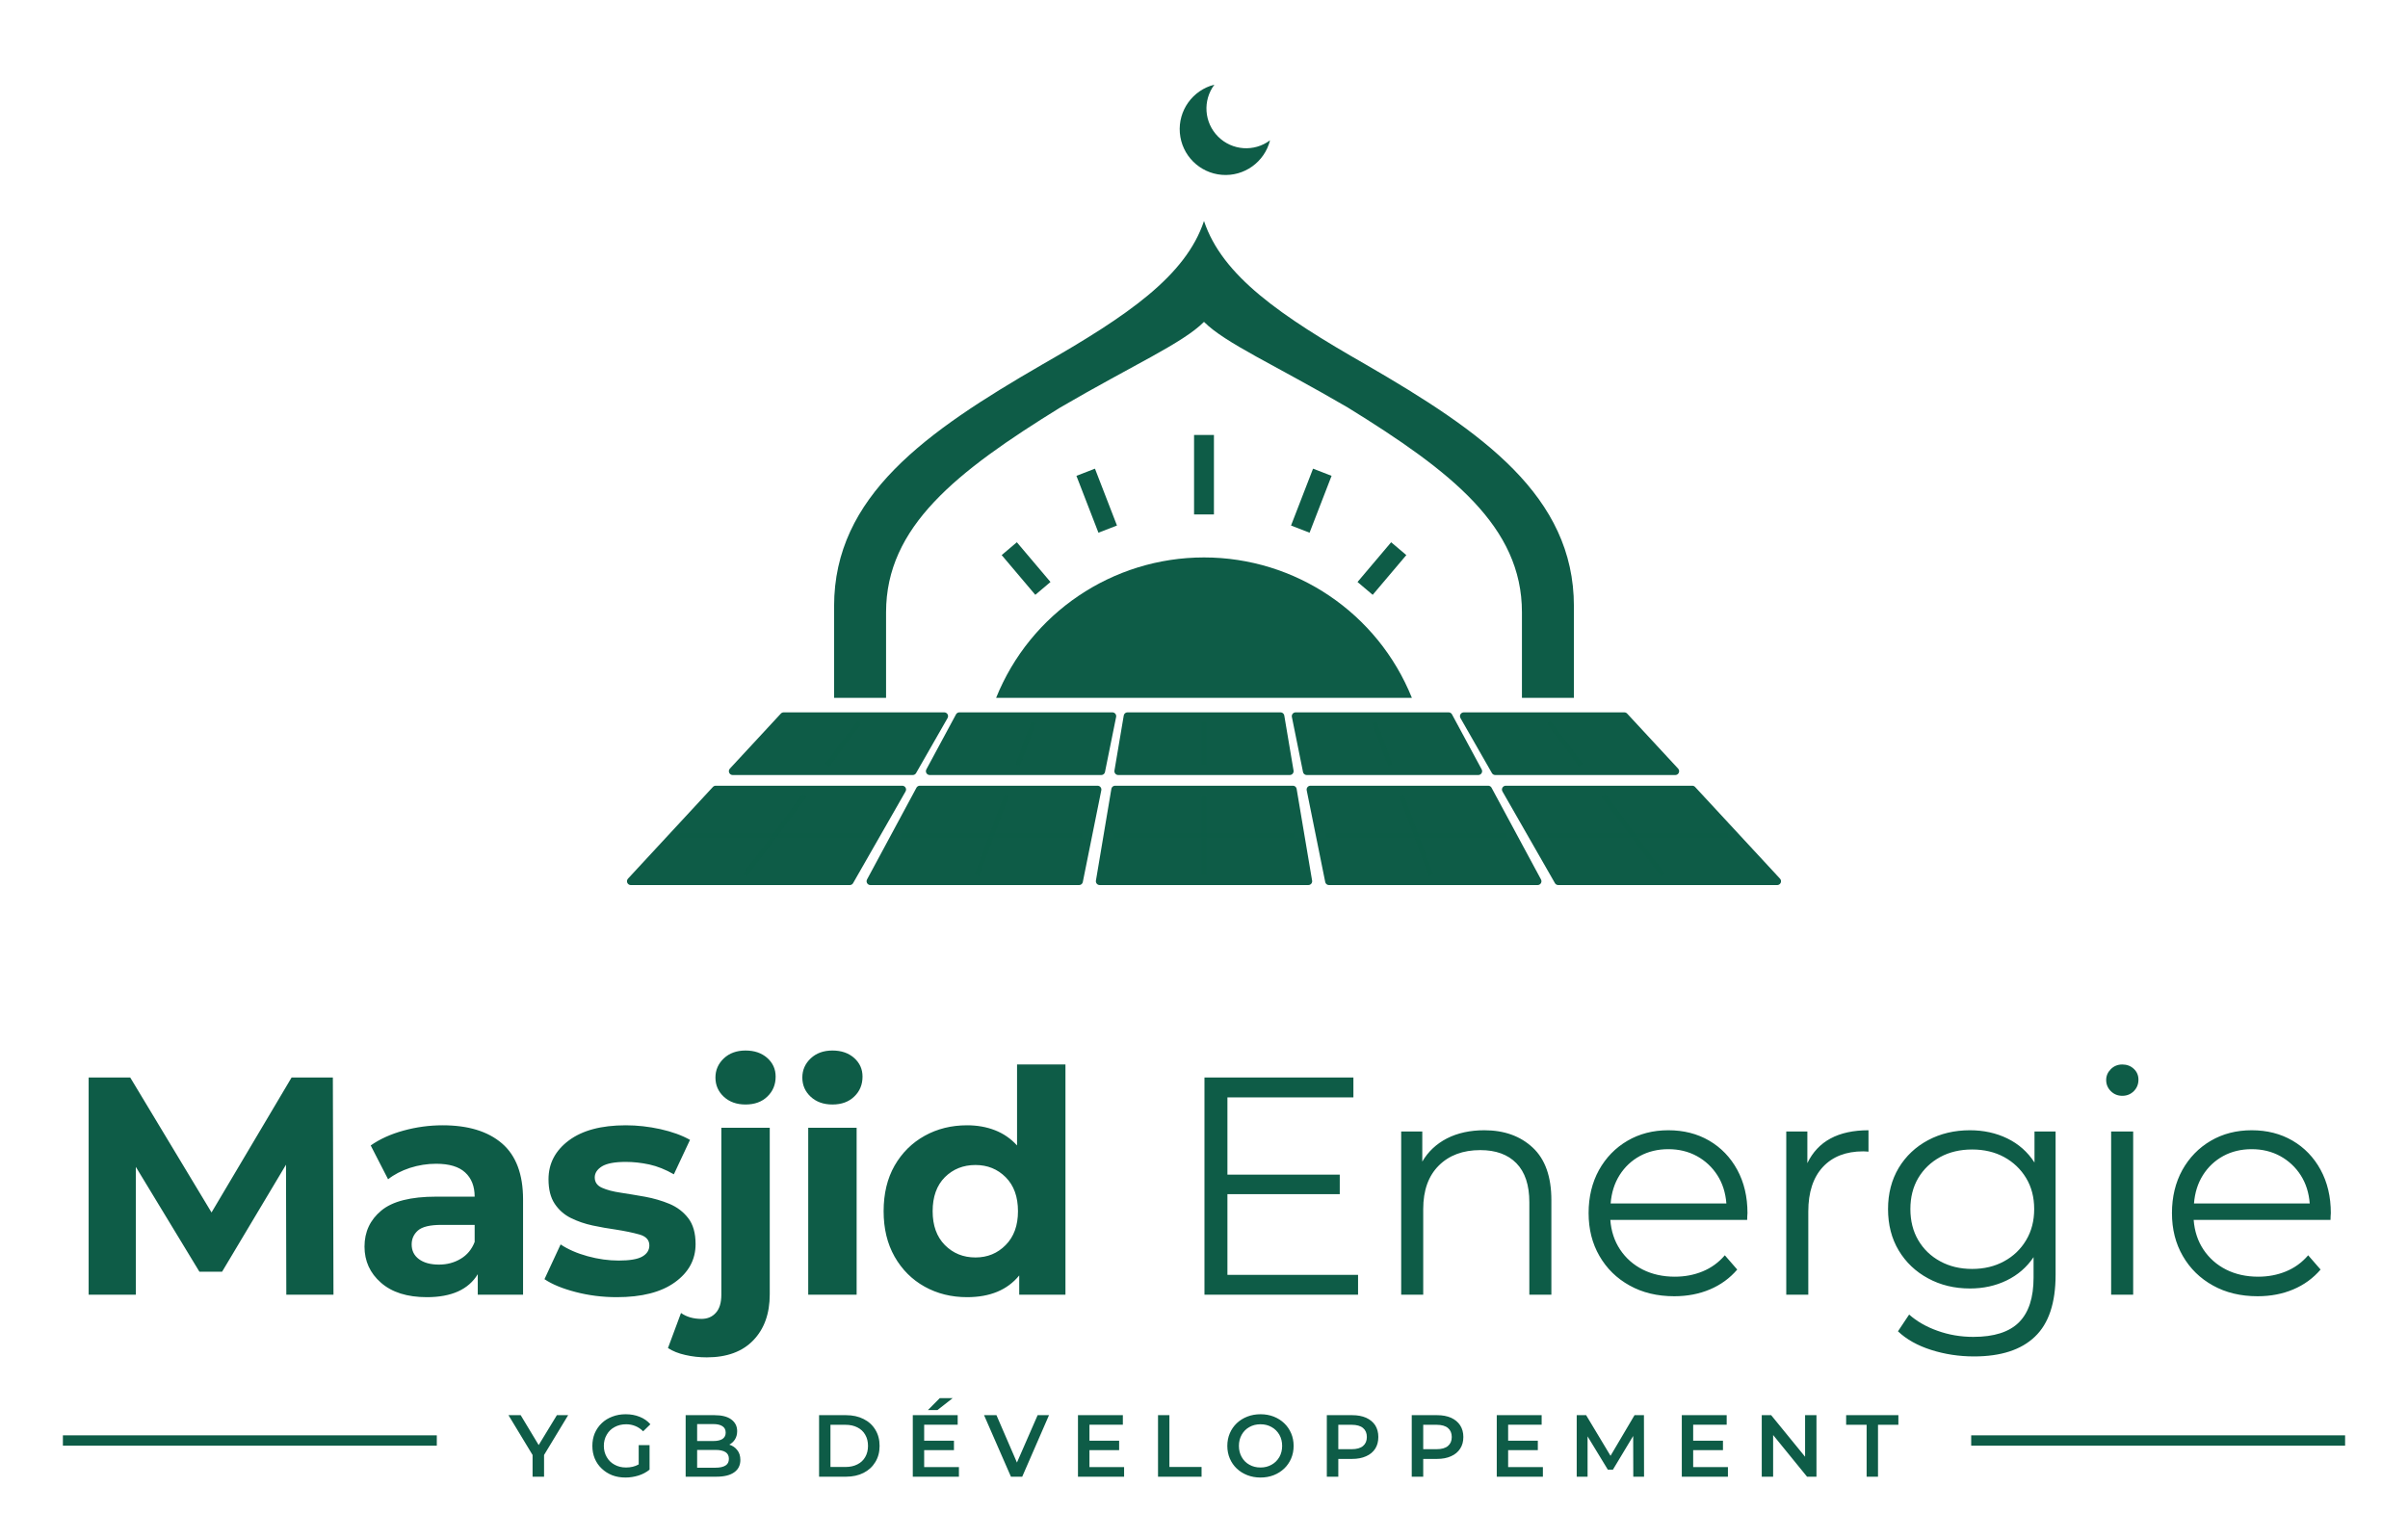
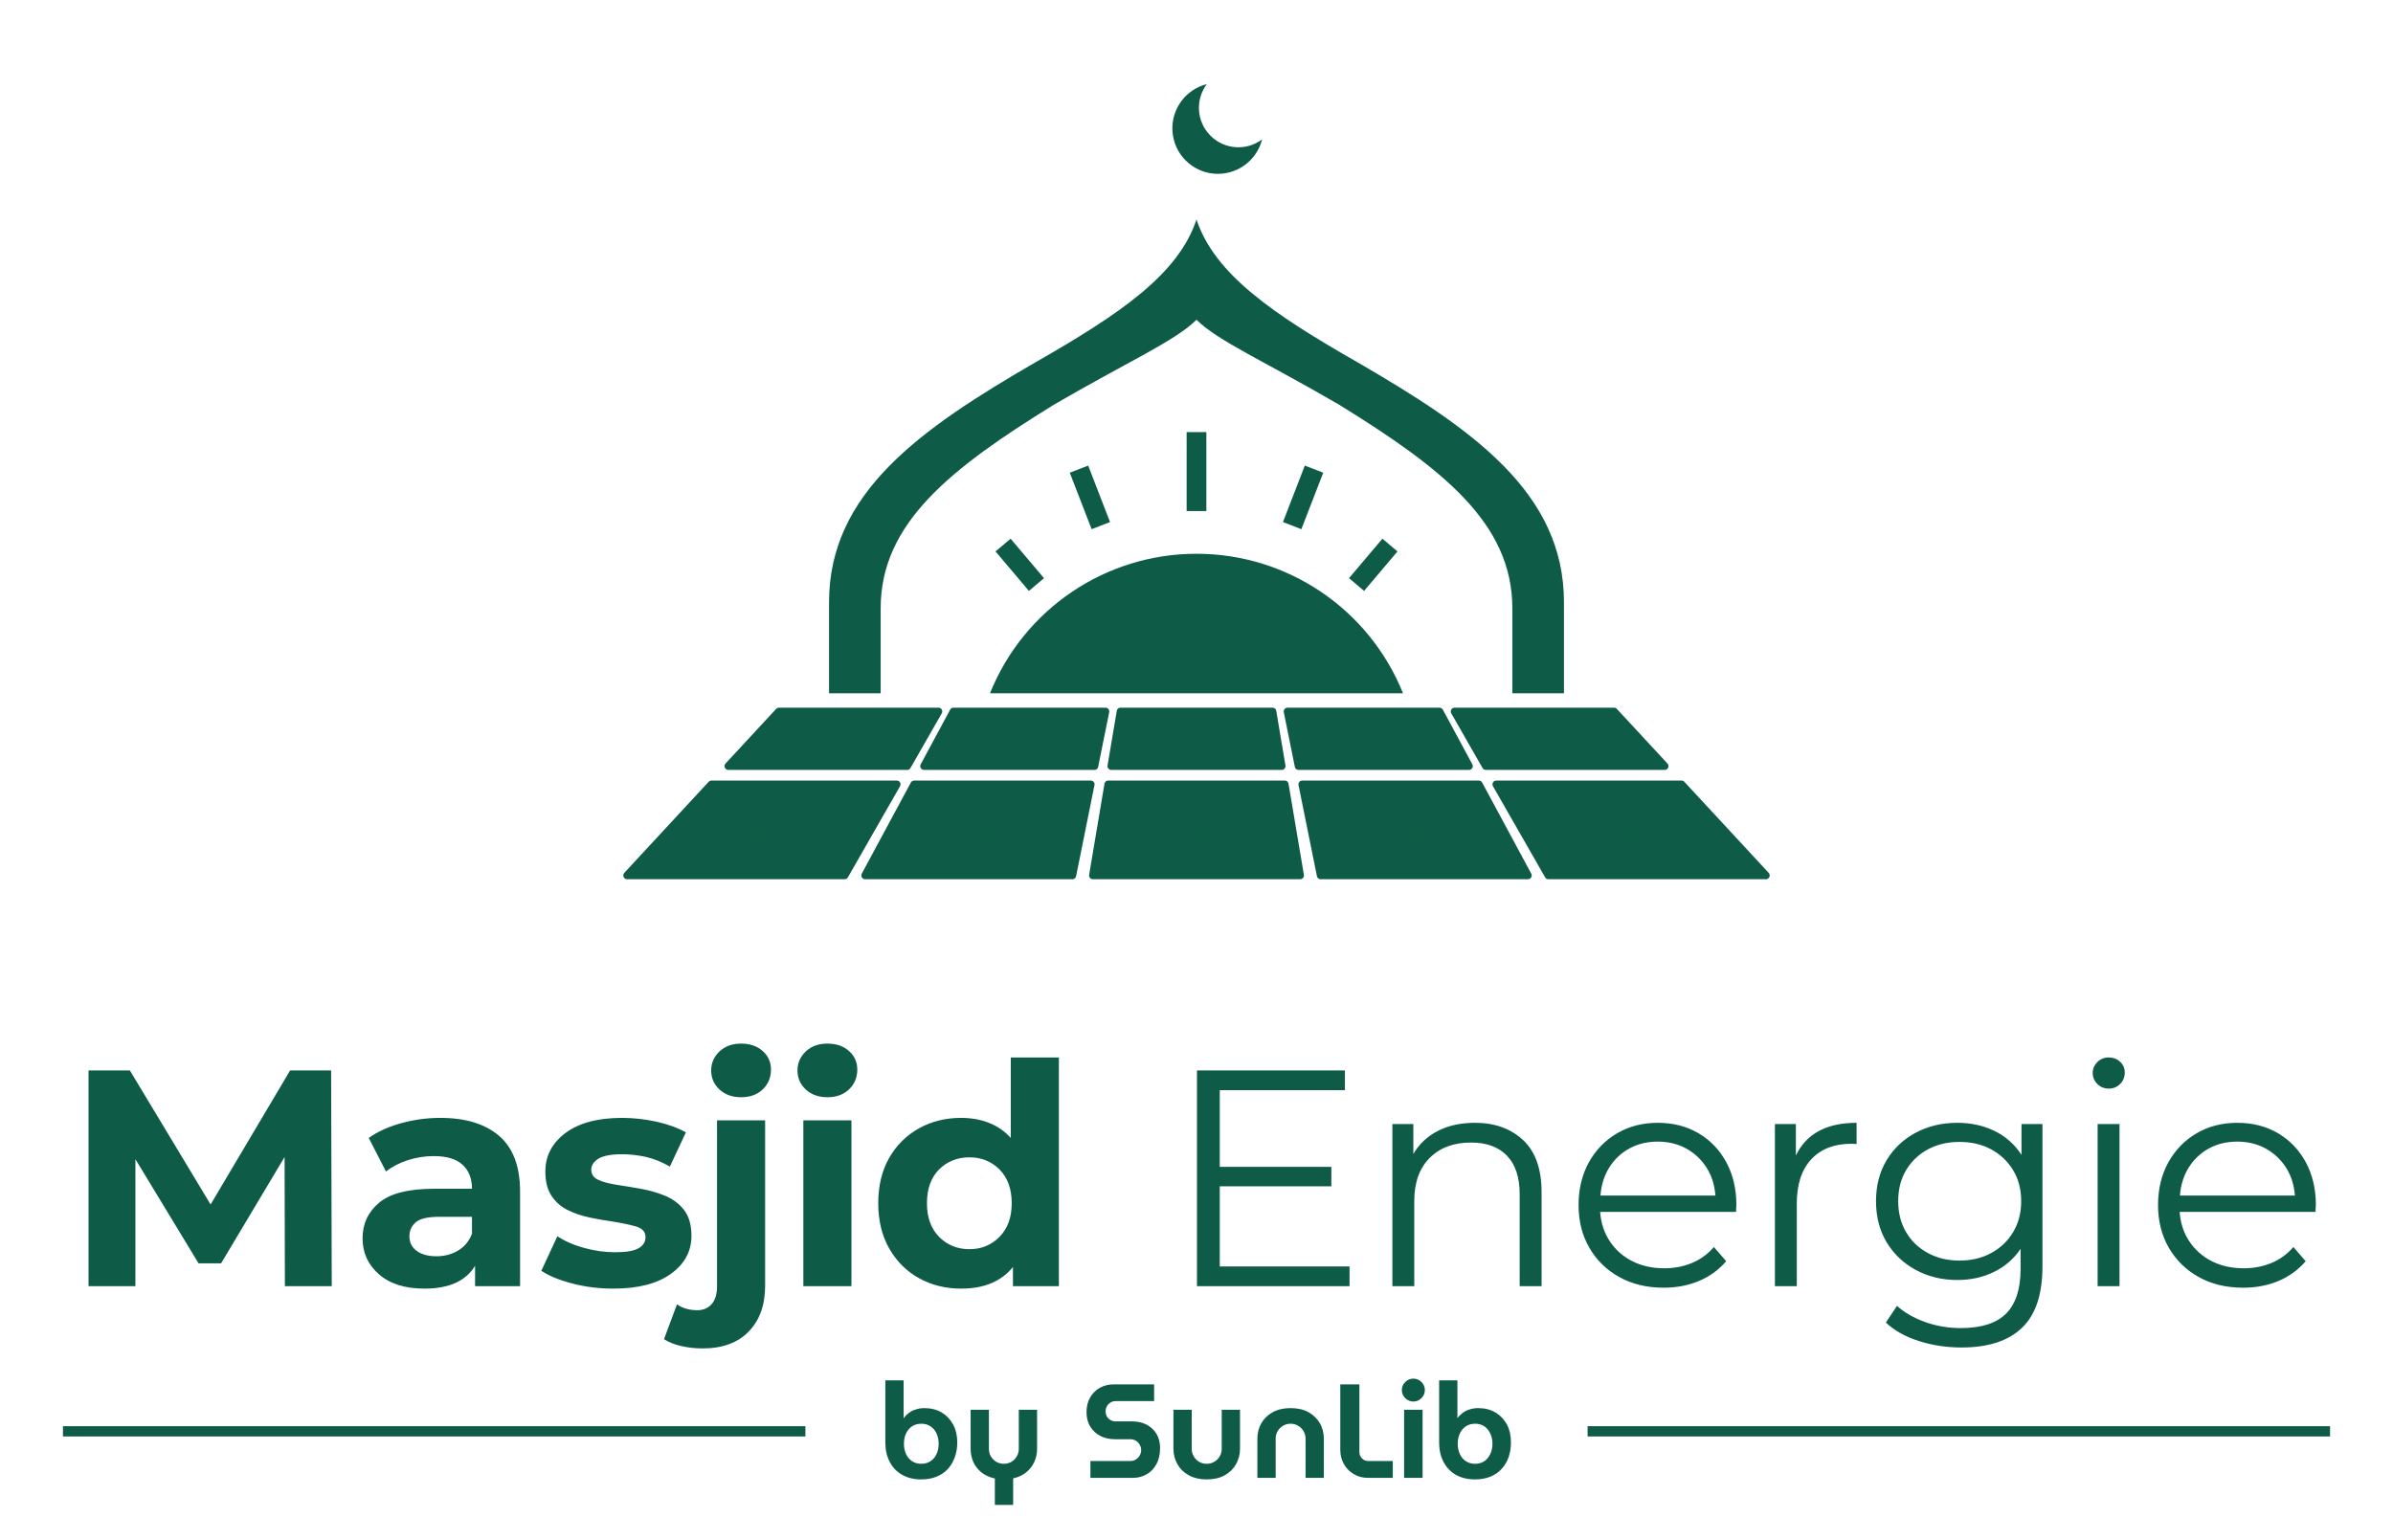
- <svg xmlns="http://www.w3.org/2000/svg" viewBox="-6 -6 232.65 148.79" width="931" height="595">
+ <svg xmlns="http://www.w3.org/2000/svg" viewBox="-6 -6 232.65 149.85" width="931" height="599">
  <svg x="50.325" y="0" width="120" height="81.576" viewBox="0 0 406 276">
    <path d="M206.4 7.4A15 15 0 1 0 224.6 25.6A13 13 0 0 1 206.4 7.4Z" fill="#0e5c47" />
    <path d="M82 208L82 178C82 142 112 121 150 99C178 83 197 70 203 52C209 70 228 83 256 99C294 121 324 142 324 178L324 208L307 208L307 180C307 152 284 134 250 113C226 99 210 92 203 85C196 92 180 99 156 113C122 134 99 152 99 180L99 208Z" fill="#0e5c47" />
    <g stroke="#0e5c47" stroke-width="6.5">
      <line x1="203" y1="148" x2="203" y2="122" />
      <line x1="171.5" y1="152.8" x2="164.3" y2="134.2" />
      <line x1="234.5" y1="152.8" x2="241.7" y2="134.2" />
      <line x1="150.3" y1="172.2" x2="139.3" y2="159.2" />
      <line x1="255.7" y1="172.2" x2="266.7" y2="159.2" />
    </g>
    <path d="M135 208A73.3 73.3 0 0 1 271 208Z" fill="#0e5c47" />
    <g fill="#0e5c47" stroke="#0e5c47" stroke-width="2.5" stroke-linejoin="round">
      <polygon points="65.5,214 118.03,214 107.73,232 48.83,232" />
      <polygon points="122.98,214 173.03,214 169.39,232 113.28,232" />
      <polygon points="177.98,214 228.03,214 231.06,232 174.94,232" />
      <polygon points="232.97,214 283.02,214 292.73,232 236.61,232" />
      <polygon points="287.98,214 340.5,214 357.17,232 298.27,232" />
    </g>
    <g fill="#0e5c47" stroke="#0e5c47" stroke-width="2.5" stroke-linejoin="round">
      <polygon points="43.28,238 104.29,238 87.13,268 15.5,268" />
      <polygon points="110.04,238 168.18,238 162.13,268 93.88,268" />
      <polygon points="173.93,238 232.07,238 237.13,268 168.88,268" />
      <polygon points="237.82,238 295.96,238 312.13,268 243.88,268" />
      <polygon points="301.71,238 362.72,238 390.5,268 318.88,268" />
    </g>
    <g stroke="#0e5c47" stroke-opacity="0.35" stroke-width="1.6">
      <line x1="90.26" y1="216" x2="79.78" y2="230" />
      <line x1="147.26" y1="216" x2="142.07" y2="230" />
      <line x1="203" y1="216" x2="203" y2="230" />
      <line x1="258.74" y1="216" x2="263.93" y2="230" />
      <line x1="315.74" y1="216" x2="326.22" y2="230" />
      <line x1="72.29" y1="240" x2="52.81" y2="266" />
      <line x1="138.37" y1="240" x2="128.74" y2="266" />
      <line x1="203" y1="240" x2="203" y2="266" />
      <line x1="267.63" y1="240" x2="277.26" y2="266" />
      <line x1="333.71" y1="240" x2="353.19" y2="266" />
      <line x1="31.39" y1="253" x2="93.71" y2="253" />
      <line x1="103.96" y1="253" x2="163.15" y2="253" />
      <line x1="173.4" y1="253" x2="232.6" y2="253" />
      <line x1="242.85" y1="253" x2="302.04" y2="253" />
      <line x1="312.29" y1="253" x2="374.61" y2="253" />
    </g>
  </svg>
  <path fill="#0e5c47" d="M7.05 119.19L2.49 119.19L2.49 98.19L6.51 98.19L14.37 111.24L22.11 98.19L26.10 98.19L26.16 119.19L21.60 119.19L21.57 106.62L15.39 116.97L13.20 116.97L7.05 106.83L7.05 119.19ZM44.49 119.19L40.11 119.19L40.11 117.21Q38.76 119.43 35.19 119.43L35.19 119.43Q32.34 119.43 30.75 118.03Q29.16 116.64 29.16 114.54L29.16 114.54Q29.16 112.41 30.78 111.06Q32.40 109.71 36.09 109.71L36.09 109.71L39.81 109.71L39.81 109.71Q39.81 108.21 38.89 107.37Q37.98 106.53 36.09 106.53L36.09 106.53Q34.80 106.53 33.55 106.93Q32.31 107.34 31.44 108.03L31.44 108.03L29.76 104.76Q31.08 103.83 32.94 103.32Q34.80 102.81 36.72 102.81L36.72 102.81Q40.41 102.81 42.45 104.56Q44.49 106.32 44.49 109.98L44.49 109.98L44.49 119.19ZM39.81 114.09L39.81 114.09L39.81 112.44L36.60 112.44Q34.95 112.44 34.33 112.98Q33.72 113.52 33.72 114.33L33.72 114.33Q33.72 115.23 34.42 115.75Q35.13 116.28 36.36 116.28L36.36 116.28Q37.53 116.28 38.46 115.72Q39.39 115.17 39.81 114.09ZM53.55 119.43L53.55 119.43Q51.48 119.43 49.57 118.93Q47.67 118.44 46.56 117.69L46.56 117.69L48.12 114.33Q49.20 115.05 50.73 115.47Q52.26 115.89 53.73 115.89L53.73 115.89Q55.35 115.89 56.02 115.50Q56.70 115.11 56.70 114.42L56.70 114.42Q56.70 113.64 55.74 113.37Q54.78 113.10 53.43 112.89L53.43 112.89Q52.35 112.74 51.22 112.50Q50.10 112.26 49.12 111.78Q48.15 111.30 47.55 110.40Q46.95 109.50 46.95 108.03L46.95 108.03Q46.95 105.75 48.91 104.28Q50.88 102.81 54.42 102.81L54.42 102.81Q56.07 102.81 57.76 103.18Q59.46 103.56 60.63 104.22L60.63 104.22L59.07 107.55Q57.87 106.86 56.70 106.60Q55.53 106.35 54.42 106.35L54.42 106.35Q52.83 106.35 52.12 106.78Q51.42 107.22 51.42 107.85L51.42 107.85Q51.42 108.54 52.12 108.85Q52.83 109.17 53.94 109.33Q55.05 109.50 56.29 109.72Q57.54 109.95 58.65 110.41Q59.76 110.88 60.46 111.79Q61.17 112.71 61.17 114.30L61.17 114.30Q61.17 116.55 59.17 117.99Q57.18 119.43 53.55 119.43ZM62.25 125.25L62.25 125.25Q61.17 125.25 60.18 125.02Q59.19 124.80 58.50 124.35L58.50 124.35L59.76 120.96Q60.57 121.53 61.74 121.53L61.74 121.53Q62.61 121.53 63.13 120.94Q63.66 120.36 63.66 119.19L63.66 119.19L63.66 103.05L68.34 103.05L68.34 119.16Q68.34 121.95 66.75 123.60Q65.16 125.25 62.25 125.25ZM66.00 100.80L66.00 100.80Q64.71 100.80 63.90 100.05Q63.09 99.30 63.09 98.19L63.09 98.19Q63.09 97.11 63.90 96.34Q64.71 95.58 66.00 95.58L66.00 95.58Q67.29 95.58 68.10 96.30Q68.91 97.02 68.91 98.10L68.91 98.10Q68.91 99.27 68.11 100.03Q67.32 100.80 66.00 100.80ZM76.74 119.19L72.06 119.19L72.06 103.05L76.74 103.05L76.74 119.19ZM74.40 100.80L74.40 100.80Q73.11 100.80 72.30 100.05Q71.49 99.30 71.49 98.19L71.49 98.19Q71.49 97.11 72.30 96.34Q73.11 95.58 74.40 95.58L74.40 95.58Q75.69 95.58 76.50 96.30Q77.31 97.02 77.31 98.10L77.31 98.10Q77.31 99.27 76.51 100.03Q75.72 100.80 74.40 100.80ZM87.42 119.43L87.42 119.43Q85.14 119.43 83.31 118.41Q81.48 117.39 80.41 115.51Q79.35 113.64 79.35 111.12L79.35 111.12Q79.35 108.57 80.41 106.71Q81.48 104.85 83.31 103.83Q85.14 102.81 87.42 102.81L87.42 102.81Q88.89 102.81 90.12 103.29Q91.35 103.77 92.25 104.76L92.25 104.76L92.25 96.93L96.93 96.93L96.93 119.19L92.46 119.19L92.46 117.33Q90.75 119.43 87.42 119.43ZM88.23 115.59L88.23 115.59Q89.97 115.59 91.15 114.39Q92.34 113.19 92.34 111.12L92.34 111.12Q92.34 109.02 91.15 107.83Q89.97 106.65 88.23 106.65L88.23 106.65Q86.46 106.65 85.27 107.83Q84.09 109.02 84.09 111.12L84.09 111.12Q84.09 113.19 85.27 114.39Q86.46 115.59 88.23 115.59Z" />
  <path fill="#0e5c47" d="M125.22 119.19L110.37 119.19L110.37 98.19L124.77 98.19L124.77 100.11L112.59 100.11L112.59 107.58L123.45 107.58L123.45 109.47L112.59 109.47L112.59 117.27L125.22 117.27L125.22 119.19ZM131.52 119.19L129.39 119.19L129.39 103.41L131.43 103.41L131.43 106.32Q132.27 104.88 133.81 104.08Q135.36 103.29 137.43 103.29L137.43 103.29Q140.31 103.29 142.11 104.97Q143.91 106.65 143.91 110.04L143.91 110.04L143.91 119.19L141.78 119.19L141.78 110.25Q141.78 107.76 140.53 106.48Q139.29 105.21 137.04 105.21L137.04 105.21Q134.52 105.21 133.02 106.71Q131.52 108.21 131.52 110.91L131.52 110.91L131.52 119.19ZM155.79 119.34L155.79 119.34Q153.33 119.34 151.47 118.30Q149.61 117.27 148.56 115.45Q147.51 113.64 147.51 111.30L147.51 111.30Q147.51 108.96 148.51 107.14Q149.52 105.33 151.26 104.31Q153.00 103.29 155.22 103.29L155.22 103.29Q157.44 103.29 159.16 104.29Q160.89 105.30 161.88 107.11Q162.87 108.93 162.87 111.30L162.87 111.30Q162.87 111.45 162.85 111.61Q162.84 111.78 162.84 111.96L162.84 111.96L149.61 111.96Q149.73 113.58 150.55 114.82Q151.38 116.07 152.74 116.76Q154.11 117.45 155.85 117.45L155.85 117.45Q157.29 117.45 158.53 116.94Q159.78 116.43 160.68 115.38L160.68 115.38L161.88 116.76Q160.80 118.02 159.24 118.68Q157.68 119.34 155.79 119.34ZM149.64 110.37L149.64 110.37L160.83 110.37Q160.71 108.81 159.96 107.64Q159.21 106.47 157.98 105.79Q156.75 105.12 155.22 105.12L155.22 105.12Q153.69 105.12 152.47 105.78Q151.26 106.44 150.51 107.62Q149.76 108.81 149.64 110.37ZM168.75 119.19L166.62 119.19L166.62 103.41L168.66 103.41L168.66 106.47Q170.19 103.29 174.57 103.29L174.57 103.29L174.57 105.36Q174.42 105.36 174.30 105.34Q174.18 105.33 174.06 105.33L174.06 105.33Q171.57 105.33 170.16 106.84Q168.75 108.36 168.75 111.15L168.75 111.15L168.75 119.19ZM184.77 125.16L184.77 125.16Q182.61 125.16 180.63 124.53Q178.65 123.90 177.42 122.73L177.42 122.73L178.50 121.11Q179.61 122.10 181.24 122.68Q182.88 123.27 184.71 123.27L184.71 123.27Q187.71 123.27 189.12 121.86Q190.53 120.45 190.53 117.54L190.53 117.54L190.53 115.56Q189.54 117.03 187.93 117.81Q186.33 118.59 184.38 118.59L184.38 118.59Q182.13 118.59 180.33 117.61Q178.53 116.64 177.49 114.91Q176.46 113.19 176.46 110.91L176.46 110.91Q176.46 108.66 177.49 106.93Q178.53 105.21 180.33 104.25Q182.13 103.29 184.38 103.29L184.38 103.29Q186.36 103.29 187.99 104.08Q189.63 104.88 190.62 106.41L190.62 106.41L190.62 103.41L192.66 103.41L192.66 117.27Q192.66 121.35 190.66 123.25Q188.67 125.16 184.77 125.16ZM184.59 116.70L184.59 116.70Q186.33 116.70 187.68 115.96Q189.03 115.23 189.81 113.92Q190.59 112.62 190.59 110.91L190.59 110.91Q190.59 109.20 189.81 107.91Q189.03 106.62 187.68 105.88Q186.33 105.15 184.59 105.15L184.59 105.15Q182.85 105.15 181.50 105.88Q180.15 106.62 179.38 107.91Q178.62 109.20 178.62 110.91L178.62 110.91Q178.62 112.62 179.38 113.92Q180.15 115.23 181.50 115.96Q182.85 116.70 184.59 116.70ZM200.16 119.19L198.03 119.19L198.03 103.41L200.16 103.41L200.16 119.19ZM199.11 99.96L199.11 99.96Q198.45 99.96 198.00 99.51Q197.55 99.06 197.55 98.43L197.55 98.43Q197.55 97.83 198.00 97.38Q198.45 96.93 199.11 96.93L199.11 96.93Q199.77 96.93 200.22 97.35Q200.67 97.77 200.67 98.40L200.67 98.40Q200.67 99.06 200.22 99.51Q199.77 99.96 199.11 99.96ZM212.19 119.34L212.19 119.34Q209.73 119.34 207.87 118.30Q206.01 117.27 204.96 115.45Q203.91 113.64 203.91 111.30L203.91 111.30Q203.91 108.96 204.91 107.14Q205.92 105.33 207.66 104.31Q209.40 103.29 211.62 103.29L211.62 103.29Q213.84 103.29 215.56 104.29Q217.29 105.30 218.28 107.11Q219.27 108.93 219.27 111.30L219.27 111.30Q219.27 111.45 219.25 111.61Q219.24 111.78 219.24 111.96L219.24 111.96L206.01 111.96Q206.13 113.58 206.95 114.82Q207.78 116.07 209.14 116.76Q210.51 117.45 212.25 117.45L212.25 117.45Q213.69 117.45 214.93 116.94Q216.18 116.43 217.08 115.38L217.08 115.38L218.28 116.76Q217.20 118.02 215.64 118.68Q214.08 119.34 212.19 119.34ZM206.04 110.37L206.04 110.37L217.23 110.37Q217.11 108.81 216.36 107.64Q215.61 106.47 214.38 105.79Q213.15 105.12 211.62 105.12L211.62 105.12Q210.09 105.12 208.87 105.78Q207.66 106.44 206.91 107.62Q206.16 108.81 206.04 110.37Z" />
-   <path fill="#0e5c47" d="M46.52 136.79L45.41 136.79L45.41 134.69L43.08 130.84L44.26 130.84L46.00 133.73L47.76 130.84L48.85 130.84L46.52 134.69L46.52 136.79ZM54.39 136.87L54.39 136.87Q53.69 136.87 53.11 136.65Q52.53 136.42 52.10 136.01Q51.66 135.60 51.42 135.03Q51.19 134.47 51.19 133.81L51.19 133.81Q51.19 133.15 51.42 132.59Q51.66 132.03 52.10 131.61Q52.53 131.20 53.12 130.98Q53.71 130.75 54.41 130.75L54.41 130.75Q55.16 130.75 55.77 131.00Q56.38 131.24 56.80 131.72L56.80 131.72L56.10 132.40Q55.75 132.05 55.34 131.89Q54.93 131.72 54.46 131.72L54.46 131.72Q53.83 131.72 53.34 131.99Q52.85 132.25 52.58 132.73Q52.30 133.20 52.30 133.81L52.30 133.81Q52.30 134.41 52.58 134.89Q52.85 135.37 53.34 135.63Q53.82 135.90 54.45 135.90L54.45 135.90Q54.77 135.90 55.08 135.83Q55.39 135.76 55.67 135.60L55.67 135.60L55.67 133.74L56.72 133.74L56.72 136.11Q56.25 136.49 55.64 136.68Q55.02 136.87 54.39 136.87ZM63.17 136.79L60.21 136.79L60.21 130.84L63.00 130.84Q64.07 130.84 64.63 131.26Q65.19 131.68 65.19 132.38L65.19 132.38Q65.19 132.84 64.98 133.18Q64.77 133.51 64.43 133.69L64.43 133.69Q64.91 133.84 65.20 134.22Q65.50 134.59 65.50 135.17L65.50 135.17Q65.50 135.94 64.91 136.36Q64.32 136.79 63.17 136.79L63.17 136.79ZM61.32 134.20L61.32 135.92L63.10 135.92Q63.72 135.92 64.06 135.71Q64.39 135.51 64.39 135.06L64.39 135.06Q64.39 134.62 64.06 134.41Q63.72 134.20 63.10 134.20L63.10 134.20L61.32 134.20ZM61.32 131.70L61.32 133.34L62.88 133.34Q63.46 133.34 63.77 133.14Q64.08 132.93 64.08 132.53L64.08 132.53Q64.08 132.11 63.77 131.91Q63.46 131.70 62.88 131.70L62.88 131.70L61.32 131.70ZM75.71 136.79L73.11 136.79L73.11 130.84L75.71 130.84Q76.68 130.84 77.41 131.21Q78.14 131.57 78.55 132.25Q78.96 132.92 78.96 133.81L78.96 133.81Q78.96 134.70 78.55 135.37Q78.14 136.05 77.41 136.42Q76.68 136.79 75.71 136.79L75.71 136.79ZM74.21 131.77L74.21 135.85L75.66 135.85Q76.32 135.85 76.81 135.60Q77.31 135.35 77.57 134.89Q77.84 134.43 77.84 133.81L77.84 133.81Q77.84 133.19 77.57 132.73Q77.31 132.27 76.81 132.02Q76.32 131.77 75.66 131.77L75.66 131.77L74.21 131.77ZM86.63 136.79L82.17 136.79L82.17 130.84L86.51 130.84L86.51 131.76L83.27 131.76L83.27 133.31L86.15 133.31L86.15 134.22L83.27 134.22L83.27 135.86L86.63 135.86L86.63 136.79ZM84.55 130.35L83.63 130.35L84.78 129.19L86.03 129.19L84.55 130.35ZM92.75 136.79L91.66 136.79L89.06 130.84L90.26 130.84L92.24 135.42L94.24 130.84L95.34 130.84L92.75 136.79ZM102.60 136.79L98.14 136.79L98.14 130.84L102.48 130.84L102.48 131.76L99.25 131.76L99.25 133.31L102.12 133.31L102.12 134.22L99.25 134.22L99.25 135.86L102.60 135.86L102.60 136.79ZM110.09 136.79L105.88 136.79L105.88 130.84L106.98 130.84L106.98 135.85L110.09 135.85L110.09 136.79ZM115.79 136.87L115.79 136.87Q115.10 136.87 114.51 136.64Q113.92 136.41 113.49 136.00Q113.06 135.59 112.82 135.03Q112.58 134.47 112.58 133.81L112.58 133.81Q112.58 133.15 112.82 132.59Q113.06 132.03 113.49 131.62Q113.92 131.21 114.51 130.98Q115.10 130.75 115.79 130.75L115.79 130.75Q116.48 130.75 117.07 130.98Q117.65 131.21 118.08 131.62Q118.51 132.03 118.75 132.59Q118.99 133.15 118.99 133.81L118.99 133.81Q118.99 134.47 118.75 135.03Q118.51 135.59 118.08 136.00Q117.65 136.41 117.07 136.64Q116.48 136.87 115.79 136.87ZM115.79 135.90L115.79 135.90Q116.39 135.90 116.86 135.63Q117.33 135.37 117.61 134.89Q117.88 134.41 117.88 133.81L117.88 133.81Q117.88 133.21 117.61 132.73Q117.33 132.25 116.86 131.99Q116.39 131.72 115.79 131.72L115.79 131.72Q115.18 131.72 114.71 131.99Q114.24 132.25 113.97 132.73Q113.70 133.21 113.70 133.81L113.70 133.81Q113.70 134.41 113.97 134.89Q114.24 135.37 114.71 135.63Q115.18 135.90 115.79 135.90ZM123.31 136.79L122.20 136.79L122.20 130.84L124.65 130.84Q125.43 130.84 126.00 131.09Q126.57 131.35 126.88 131.82Q127.18 132.30 127.18 132.95L127.18 132.95Q127.18 133.61 126.88 134.08Q126.57 134.56 126.00 134.81Q125.43 135.07 124.65 135.07L124.65 135.07L123.31 135.07L123.31 136.79ZM123.31 131.77L123.31 134.13L124.60 134.13Q125.33 134.13 125.70 133.82Q126.07 133.51 126.07 132.95L126.07 132.95Q126.07 132.39 125.70 132.08Q125.33 131.77 124.60 131.77L124.60 131.77L123.31 131.77ZM131.52 136.79L130.41 136.79L130.41 130.84L132.86 130.84Q133.64 130.84 134.21 131.09Q134.78 131.35 135.09 131.82Q135.40 132.30 135.40 132.95L135.40 132.95Q135.40 133.61 135.09 134.08Q134.78 134.56 134.21 134.81Q133.64 135.07 132.86 135.07L132.86 135.07L131.52 135.07L131.52 136.79ZM131.52 131.77L131.52 134.13L132.81 134.13Q133.54 134.13 133.91 133.82Q134.28 133.51 134.28 132.95L134.28 132.95Q134.28 132.39 133.91 132.08Q133.54 131.77 132.81 131.77L132.81 131.77L131.52 131.77ZM143.09 136.79L138.63 136.79L138.63 130.84L142.97 130.84L142.97 131.76L139.73 131.76L139.73 133.31L142.60 133.31L142.60 134.22L139.73 134.22L139.73 135.86L143.09 135.86L143.09 136.79ZM147.41 136.79L146.36 136.79L146.36 130.84L147.27 130.84L149.63 134.77L151.95 130.84L152.86 130.84L152.87 136.79L151.83 136.79L151.82 132.85L149.86 136.11L149.37 136.11L147.41 132.89L147.41 136.79ZM160.98 136.79L156.52 136.79L156.52 130.84L160.86 130.84L160.86 131.76L157.62 131.76L157.62 133.31L160.50 133.31L160.50 134.22L157.62 134.22L157.62 135.86L160.98 135.86L160.98 136.79ZM165.35 136.79L164.25 136.79L164.25 130.84L165.16 130.84L168.44 134.86L168.44 130.84L169.54 130.84L169.54 136.79L168.63 136.79L165.35 132.76L165.35 136.79ZM175.49 136.79L174.39 136.79L174.39 131.77L172.41 131.77L172.41 130.84L177.46 130.84L177.46 131.77L175.49 131.77L175.49 136.79Z" />
-   <rect x="0.00" y="132.79" width="36.15" height="1" fill="#0e5c47" />
-   <rect x="184.50" y="132.79" width="36.15" height="1" fill="#0e5c47" />
+   <path fill="#0e5c47" d="M83.54 138.00L83.54 138.00Q82.47 138.00 81.69 137.56Q80.90 137.12 80.47 136.30Q80.04 135.49 80.04 134.40L80.04 134.40L80.04 128.36L81.82 128.36L81.82 132.03L81.84 132.03Q82.04 131.74 82.35 131.51Q82.65 131.29 83.04 131.18Q83.42 131.06 83.84 131.06L83.84 131.06Q84.81 131.06 85.53 131.49Q86.24 131.92 86.64 132.66Q87.04 133.41 87.04 134.40L87.04 134.40Q87.04 135.18 86.80 135.84Q86.57 136.49 86.13 136.98Q85.68 137.47 85.03 137.73Q84.38 138.00 83.54 138.00ZM83.54 136.48L83.54 136.48Q84.07 136.48 84.45 136.22Q84.83 135.96 85.03 135.52Q85.23 135.08 85.23 134.53L85.23 134.53Q85.23 133.98 85.03 133.54Q84.83 133.10 84.45 132.84Q84.07 132.58 83.54 132.58L83.54 132.58Q83.02 132.58 82.63 132.84Q82.25 133.10 82.05 133.54Q81.85 133.98 81.85 134.53L81.85 134.53Q81.85 135.08 82.05 135.52Q82.25 135.96 82.63 136.22Q83.02 136.48 83.54 136.48ZM92.48 140.48L90.70 140.48L90.70 137.91Q89.95 137.75 89.42 137.34Q88.89 136.92 88.61 136.32Q88.34 135.71 88.34 135.02L88.34 135.02L88.34 131.22L90.12 131.22L90.12 135.02Q90.12 135.43 90.31 135.76Q90.51 136.09 90.84 136.29Q91.17 136.48 91.57 136.48L91.57 136.48Q91.98 136.48 92.31 136.29Q92.64 136.09 92.83 135.76Q93.03 135.43 93.03 135.02L93.03 135.02L93.03 131.22L94.81 131.22L94.81 135.02Q94.81 135.71 94.54 136.30Q94.26 136.90 93.74 137.32Q93.22 137.74 92.48 137.90L92.48 137.90L92.48 140.48ZM104.13 137.85L100.00 137.85L100.00 136.21L103.90 136.21Q104.18 136.21 104.42 136.06Q104.65 135.92 104.79 135.68Q104.94 135.44 104.94 135.15L104.94 135.15Q104.94 134.86 104.79 134.61Q104.65 134.37 104.42 134.23Q104.18 134.09 103.90 134.09L103.90 134.09L102.38 134.09Q101.61 134.09 100.98 133.78Q100.36 133.46 99.99 132.87Q99.62 132.28 99.62 131.45L99.62 131.45Q99.62 130.63 99.97 130.03Q100.32 129.42 100.92 129.08Q101.52 128.75 102.25 128.75L102.25 128.75L106.20 128.75L106.20 130.38L102.43 130.38Q102.17 130.38 101.95 130.52Q101.73 130.66 101.60 130.88Q101.48 131.10 101.48 131.37L101.48 131.37Q101.48 131.64 101.60 131.87Q101.73 132.09 101.95 132.22Q102.17 132.35 102.43 132.35L102.43 132.35L104.00 132.35Q104.85 132.35 105.47 132.67Q106.09 133.00 106.44 133.58Q106.78 134.17 106.78 134.95L106.78 134.95Q106.78 135.87 106.42 136.52Q106.07 137.17 105.46 137.51Q104.86 137.85 104.13 137.85L104.13 137.85ZM111.32 138.00L111.32 138.00Q110.31 138.00 109.58 137.60Q108.85 137.20 108.47 136.52Q108.08 135.84 108.08 135.02L108.08 135.02L108.08 131.22L109.86 131.22L109.86 135.02Q109.86 135.43 110.06 135.76Q110.25 136.09 110.58 136.29Q110.92 136.48 111.32 136.48L111.32 136.48Q111.72 136.48 112.05 136.29Q112.39 136.09 112.58 135.76Q112.78 135.43 112.78 135.02L112.78 135.02L112.78 131.22L114.56 131.22L114.56 135.02Q114.56 135.84 114.17 136.52Q113.79 137.20 113.07 137.60Q112.35 138.00 111.32 138.00ZM118.03 137.85L116.25 137.85L116.25 134.04Q116.25 133.22 116.63 132.54Q117.01 131.87 117.74 131.46Q118.47 131.06 119.48 131.06L119.48 131.06Q120.51 131.06 121.23 131.46Q121.95 131.87 122.34 132.54Q122.72 133.22 122.72 134.04L122.72 134.04L122.72 137.85L120.94 137.85L120.94 134.04Q120.94 133.63 120.74 133.30Q120.55 132.97 120.22 132.78Q119.89 132.58 119.48 132.58L119.48 132.58Q119.08 132.58 118.75 132.78Q118.42 132.97 118.22 133.30Q118.03 133.63 118.03 134.04L118.03 134.04L118.03 137.85ZM129.43 137.85L127.02 137.85Q126.22 137.85 125.61 137.47Q125.00 137.10 124.66 136.49Q124.32 135.87 124.32 135.13L124.32 135.13L124.32 128.75L126.18 128.75L126.18 135.35Q126.18 135.70 126.43 135.95Q126.67 136.21 127.02 136.21L127.02 136.21L129.43 136.21L129.43 137.85ZM132.33 137.85L130.53 137.85L130.53 131.22L132.33 131.22L132.33 137.85ZM131.43 130.42L131.43 130.42Q130.98 130.42 130.64 130.09Q130.31 129.76 130.31 129.30L130.31 129.30Q130.31 128.85 130.64 128.52Q130.98 128.19 131.43 128.19L131.43 128.19Q131.89 128.19 132.22 128.52Q132.55 128.85 132.55 129.30L132.55 129.30Q132.55 129.76 132.22 130.09Q131.89 130.42 131.43 130.42ZM137.44 138.00L137.44 138.00Q136.37 138.00 135.58 137.56Q134.80 137.12 134.37 136.30Q133.94 135.49 133.94 134.40L133.94 134.40L133.94 128.36L135.72 128.36L135.72 132.03L135.73 132.03Q135.94 131.74 136.25 131.51Q136.55 131.29 136.94 131.18Q137.32 131.06 137.74 131.06L137.74 131.06Q138.71 131.06 139.43 131.49Q140.14 131.92 140.54 132.66Q140.93 133.41 140.93 134.40L140.93 134.40Q140.93 135.18 140.70 135.84Q140.47 136.49 140.02 136.98Q139.58 137.47 138.93 137.73Q138.28 138.00 137.44 138.00ZM137.44 136.48L137.44 136.48Q137.97 136.48 138.35 136.22Q138.72 135.96 138.92 135.52Q139.13 135.08 139.13 134.53L139.13 134.53Q139.13 133.98 138.92 133.54Q138.72 133.10 138.35 132.84Q137.97 132.58 137.44 132.58L137.44 132.58Q136.92 132.58 136.53 132.84Q136.15 133.10 135.95 133.54Q135.75 133.98 135.75 134.53L135.75 134.53Q135.75 135.08 135.95 135.52Q136.15 135.96 136.53 136.22Q136.92 136.48 137.44 136.48Z" />
+   <rect x="0.00" y="132.82" width="72.26" height="1" fill="#0e5c47" />
+   <rect x="148.39" y="132.82" width="72.26" height="1" fill="#0e5c47" />
</svg>
